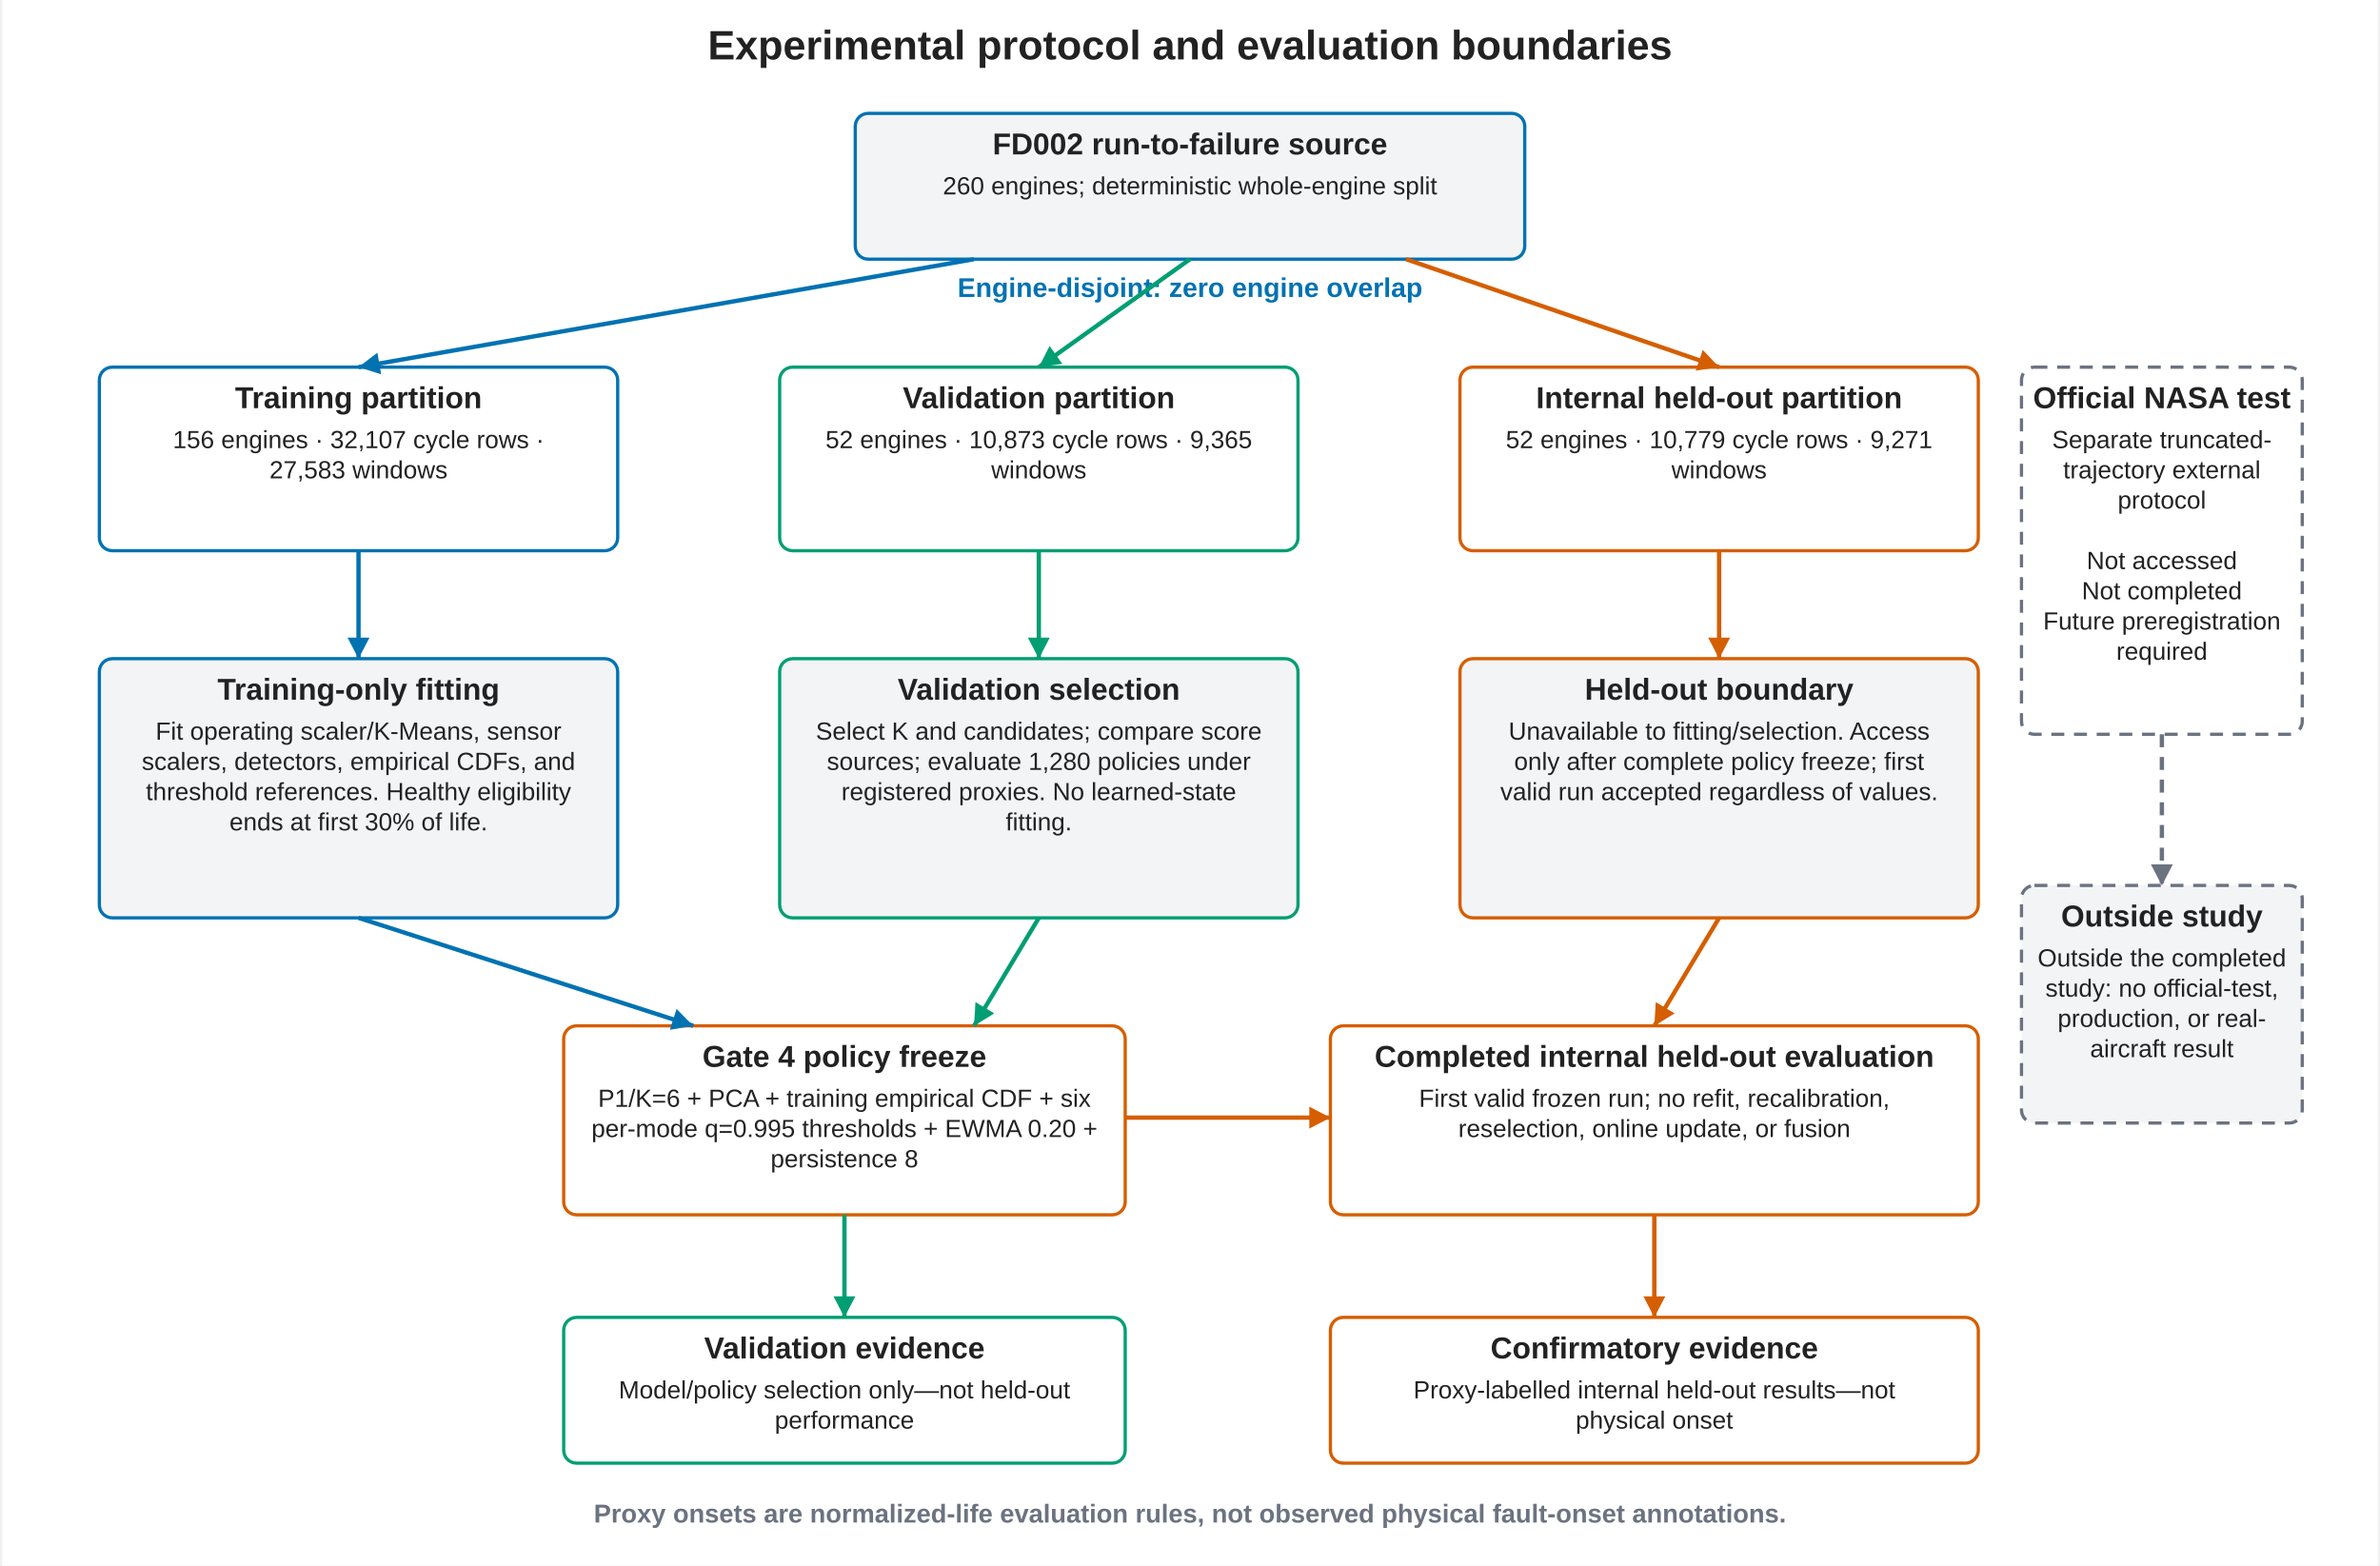
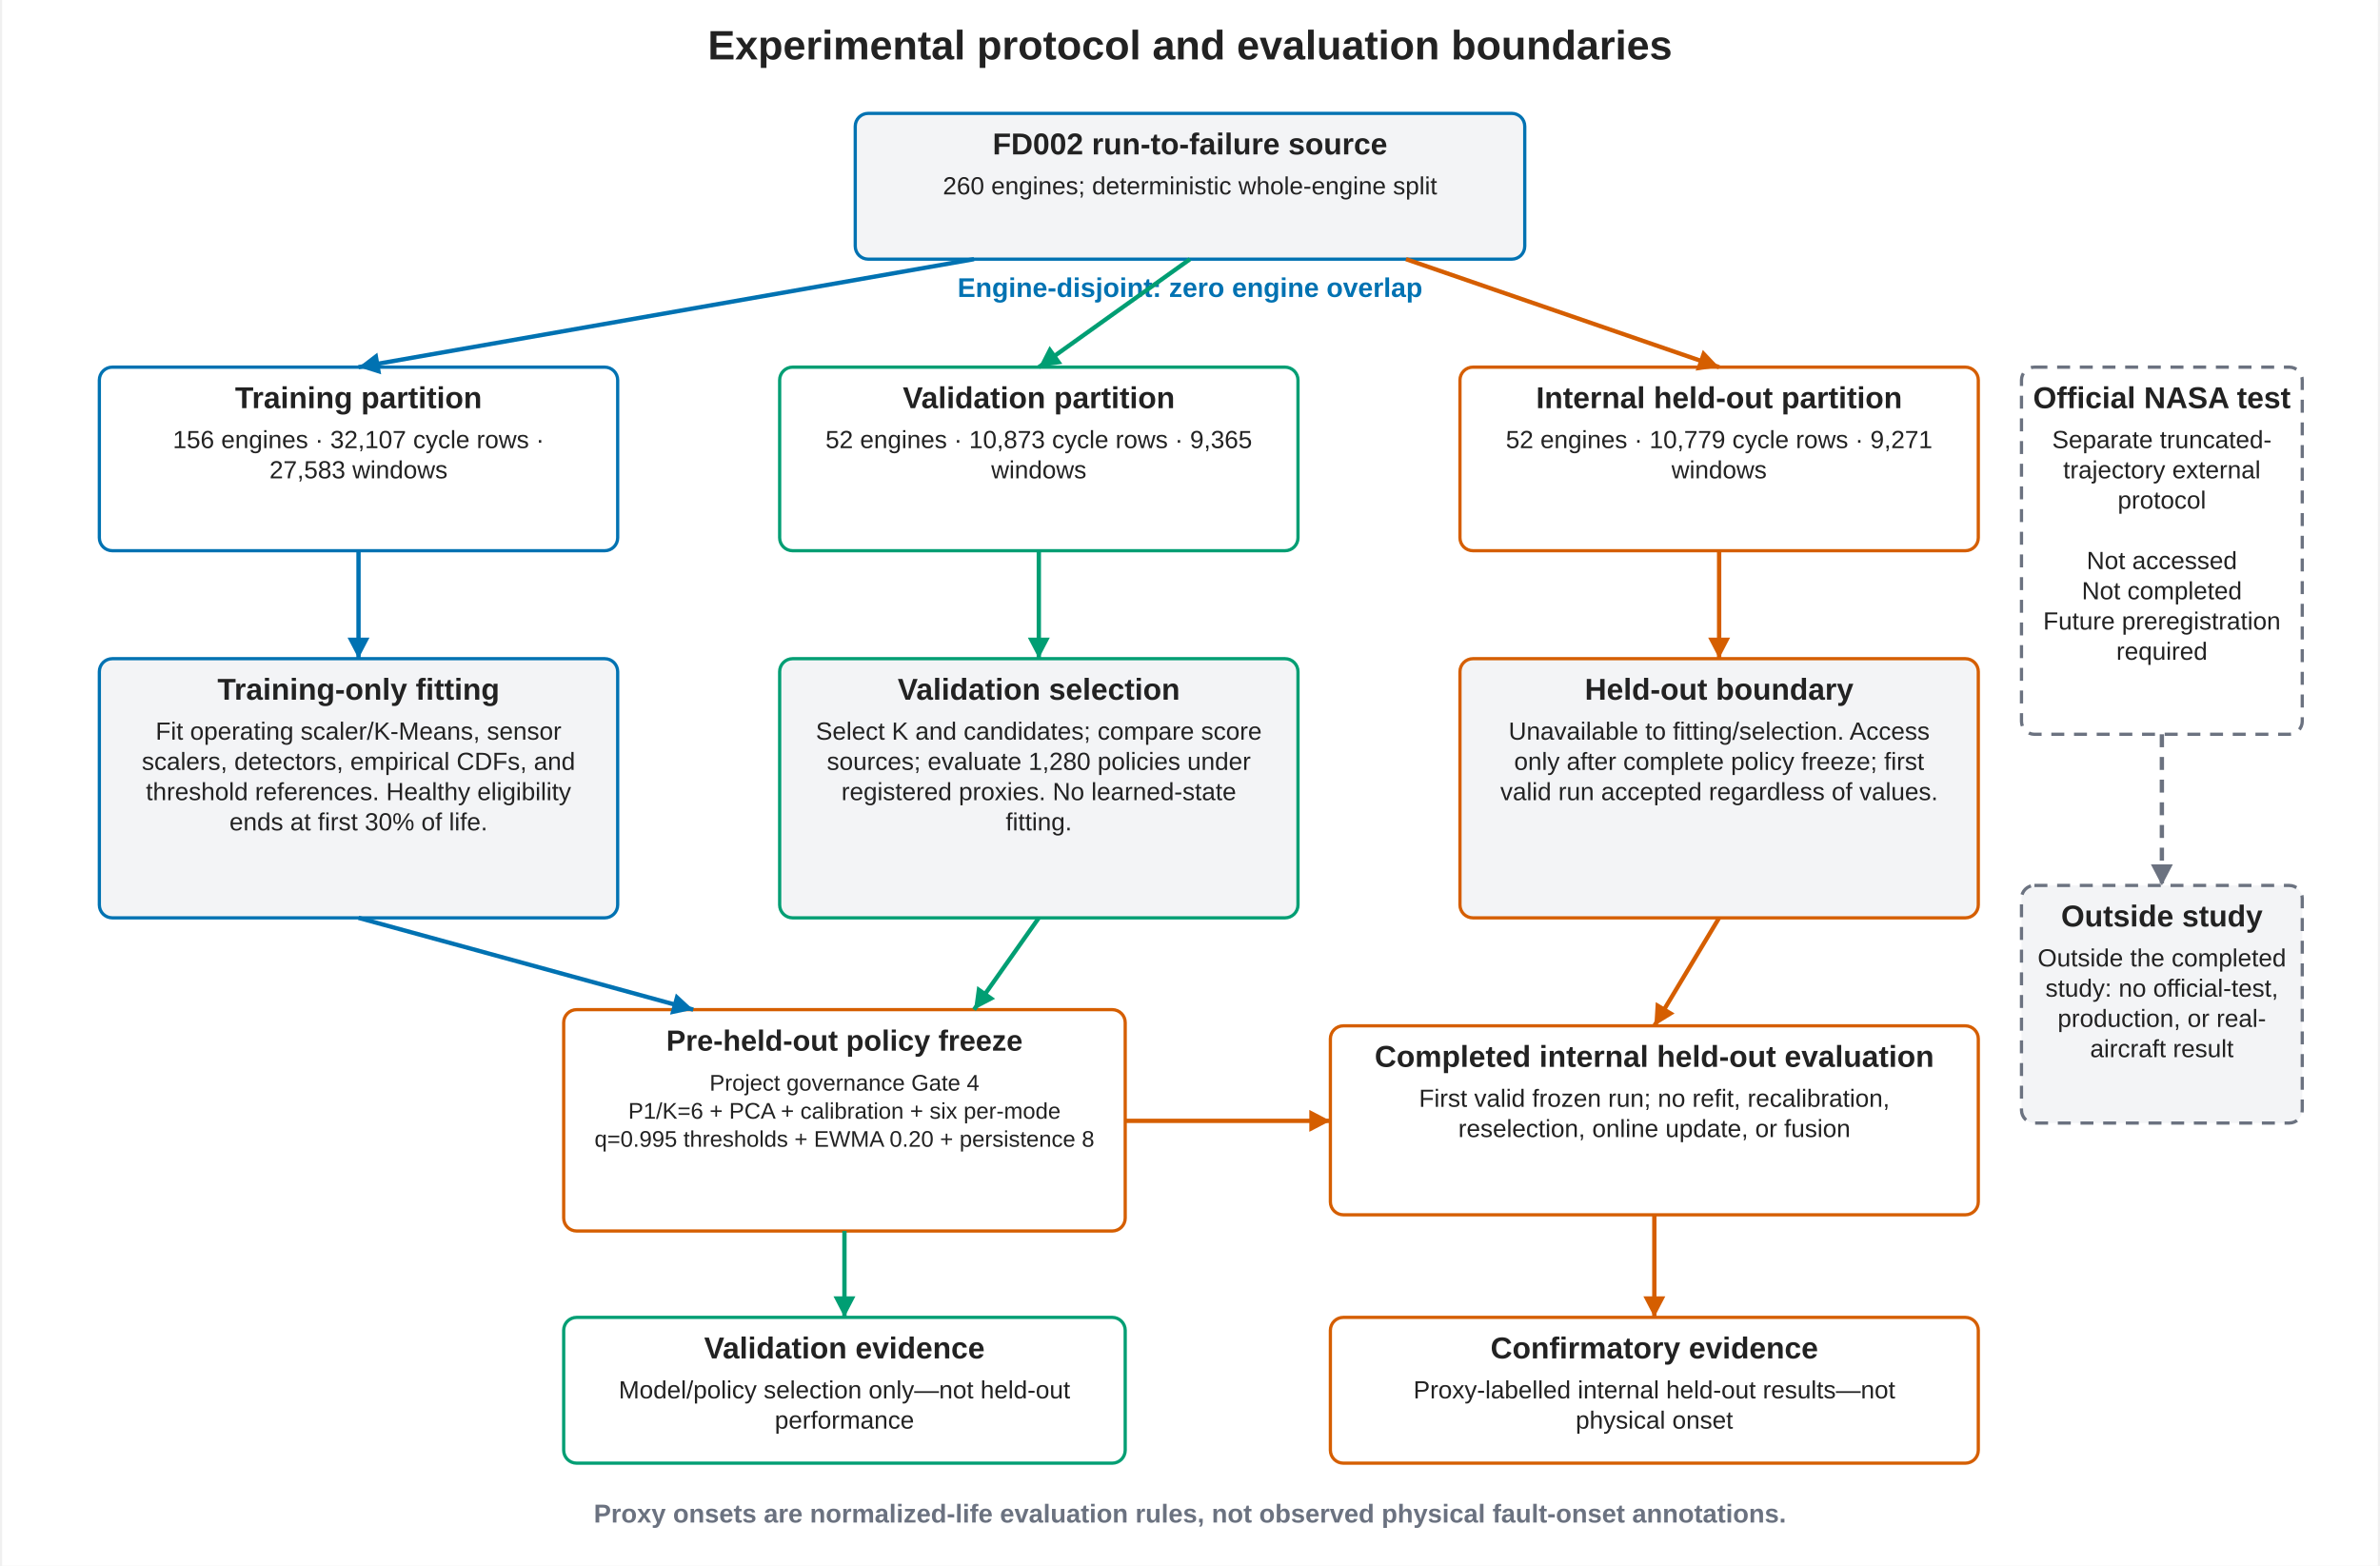
<svg xmlns="http://www.w3.org/2000/svg" width="190mm" height="125mm" viewBox="0 0 2200 1450" role="img" aria-labelledby="title desc">
  <style>text{font-family:Arial,Helvetica,sans-serif} .dash{stroke-dasharray:12 9}</style>
  <rect x="0" y="0" width="2200" height="1450" rx="0" fill="#FFFFFF" stroke="#FFFFFF" stroke-width="0" />
  <text x="1100.0" y="55" font-size="38" font-weight="600" text-anchor="middle" fill="#222222">Experimental protocol and evaluation boundaries</text>
  <rect x="790" y="105" width="620" height="135" rx="12" fill="#F3F4F6" stroke="#0072B2" stroke-width="3" />
  <text x="1100.0" y="143" font-size="28" font-weight="600" text-anchor="middle" fill="#222222">FD002 run-to-failure source</text>
  <text x="1100.0" y="180" font-size="23" font-weight="400" text-anchor="middle" fill="#222222">260 engines; deterministic whole-engine split</text>
  <text x="1100.0" y="275" font-size="25" font-weight="600" text-anchor="middle" fill="#0072B2">Engine-disjoint: zero engine overlap</text>
  <rect x="90" y="340" width="480" height="170" rx="12" fill="#FFFFFF" stroke="#0072B2" stroke-width="3" />
  <text x="330.0" y="378" font-size="28" font-weight="600" text-anchor="middle" fill="#222222">Training partition</text>
  <text x="330.0" y="415" font-size="23" font-weight="400" text-anchor="middle" fill="#222222">156 engines · 32,107 cycle rows ·</text>
  <text x="330.0" y="443" font-size="23" font-weight="400" text-anchor="middle" fill="#222222">27,583 windows</text>
  <rect x="720" y="340" width="480" height="170" rx="12" fill="#FFFFFF" stroke="#009E73" stroke-width="3" />
  <text x="960.0" y="378" font-size="28" font-weight="600" text-anchor="middle" fill="#222222">Validation partition</text>
  <text x="960.0" y="415" font-size="23" font-weight="400" text-anchor="middle" fill="#222222">52 engines · 10,873 cycle rows · 9,365</text>
  <text x="960.0" y="443" font-size="23" font-weight="400" text-anchor="middle" fill="#222222">windows</text>
  <rect x="1350" y="340" width="480" height="170" rx="12" fill="#FFFFFF" stroke="#D55E00" stroke-width="3" />
  <text x="1590.0" y="378" font-size="28" font-weight="600" text-anchor="middle" fill="#222222">Internal held-out partition</text>
  <text x="1590.0" y="415" font-size="23" font-weight="400" text-anchor="middle" fill="#222222">52 engines · 10,779 cycle rows · 9,271</text>
  <text x="1590.0" y="443" font-size="23" font-weight="400" text-anchor="middle" fill="#222222">windows</text>
  <line x1="900.0" y1="240.0" x2="330.0" y2="340.0" stroke="#0072B2" stroke-width="4" />
  <polygon points="330.0,340.0 347.465,326.622 350.976,346.634" fill="#0072B2" />
  <line x1="1100.0" y1="240.0" x2="960.0" y2="340.0" stroke="#009E73" stroke-width="4" />
  <polygon points="960.0,340.0 969.974,320.391 981.784,336.925" fill="#009E73" />
  <line x1="1300.0" y1="240.0" x2="1590.0" y2="340.0" stroke="#D55E00" stroke-width="4" />
  <polygon points="1590.0,340.0 1568.24,343.243 1574.864,324.034" fill="#D55E00" />
  <rect x="90" y="610" width="480" height="240" rx="12" fill="#F3F4F6" stroke="#0072B2" stroke-width="3" />
  <text x="330.0" y="648" font-size="28" font-weight="600" text-anchor="middle" fill="#222222">Training-only fitting</text>
  <text x="330.0" y="685" font-size="23" font-weight="400" text-anchor="middle" fill="#222222">Fit operating scaler/K-Means, sensor</text>
  <text x="330.0" y="713" font-size="23" font-weight="400" text-anchor="middle" fill="#222222">scalers, detectors, empirical CDFs, and</text>
  <text x="330.0" y="741" font-size="23" font-weight="400" text-anchor="middle" fill="#222222">threshold references. Healthy eligibility</text>
  <text x="330.0" y="769" font-size="23" font-weight="400" text-anchor="middle" fill="#222222">ends at first 30% of life.</text>
  <rect x="720" y="610" width="480" height="240" rx="12" fill="#F3F4F6" stroke="#009E73" stroke-width="3" />
  <text x="960.0" y="648" font-size="28" font-weight="600" text-anchor="middle" fill="#222222">Validation selection</text>
  <text x="960.0" y="685" font-size="23" font-weight="400" text-anchor="middle" fill="#222222">Select K and candidates; compare score</text>
  <text x="960.0" y="713" font-size="23" font-weight="400" text-anchor="middle" fill="#222222">sources; evaluate 1,280 policies under</text>
  <text x="960.0" y="741" font-size="23" font-weight="400" text-anchor="middle" fill="#222222">registered proxies. No learned-state</text>
  <text x="960.0" y="769" font-size="23" font-weight="400" text-anchor="middle" fill="#222222">fitting.</text>
  <rect x="1350" y="610" width="480" height="240" rx="12" fill="#F3F4F6" stroke="#D55E00" stroke-width="3" />
  <text x="1590.0" y="648" font-size="28" font-weight="600" text-anchor="middle" fill="#222222">Held-out boundary</text>
  <text x="1590.0" y="685" font-size="23" font-weight="400" text-anchor="middle" fill="#222222">Unavailable to fitting/selection. Access</text>
  <text x="1590.0" y="713" font-size="23" font-weight="400" text-anchor="middle" fill="#222222">only after complete policy freeze; first</text>
  <text x="1590.0" y="741" font-size="23" font-weight="400" text-anchor="middle" fill="#222222">valid run accepted regardless of values.</text>
  <line x1="330.0" y1="510.0" x2="330.0" y2="610.0" stroke="#0072B2" stroke-width="4" />
  <polygon points="330.0,610.0 319.841,590.486 340.159,590.486" fill="#0072B2" />
  <line x1="960.0" y1="510.0" x2="960.0" y2="610.0" stroke="#009E73" stroke-width="4" />
  <polygon points="960.0,610.0 949.841,590.486 970.159,590.486" fill="#009E73" />
  <line x1="1590.0" y1="510.0" x2="1590.0" y2="610.0" stroke="#D55E00" stroke-width="4" />
  <polygon points="1590.0,610.0 1579.841,590.486 1600.159,590.486" fill="#D55E00" />
-   <rect x="520" y="950" width="520" height="175" rx="12" fill="#FFFFFF" stroke="#D55E00" stroke-width="3" />
-   <text x="780.0" y="988" font-size="28" font-weight="600" text-anchor="middle" fill="#222222">Gate 4 policy freeze</text>
-   <text x="780.0" y="1025" font-size="23" font-weight="400" text-anchor="middle" fill="#222222">P1/K=6 + PCA + training empirical CDF + six</text>
-   <text x="780.0" y="1053" font-size="23" font-weight="400" text-anchor="middle" fill="#222222">per-mode q=0.995 thresholds + EWMA 0.20 +</text>
-   <text x="780.0" y="1081" font-size="23" font-weight="400" text-anchor="middle" fill="#222222">persistence 8</text>
-   <line x1="330.0" y1="850.0" x2="640.0" y2="950.0" stroke="#0072B2" stroke-width="4" />
-   <polygon points="640.0,950.0 618.31,953.678 624.547,934.341" fill="#0072B2" />
-   <line x1="960.0" y1="850.0" x2="900.0" y2="950.0" stroke="#009E73" stroke-width="4" />
-   <polygon points="900.0,950.0 901.328,928.04 918.751,938.494" fill="#009E73" />
+   <rect x="520" y="935" width="520" height="205" rx="12" fill="#FFFFFF" stroke="#D55E00" stroke-width="3" />
+   <text x="780.0" y="973" font-size="27" font-weight="600" text-anchor="middle" fill="#222222">Pre-held-out policy freeze</text>
+   <text x="780.0" y="1010" font-size="21" font-weight="400" text-anchor="middle" fill="#222222">Project governance Gate 4</text>
+   <text x="780.0" y="1036" font-size="21" font-weight="400" text-anchor="middle" fill="#222222">P1/K=6 + PCA + calibration + six per-mode</text>
+   <text x="780.0" y="1062" font-size="21" font-weight="400" text-anchor="middle" fill="#222222">q=0.995 thresholds + EWMA 0.20 + persistence 8</text>
+   <line x1="330.0" y1="850.0" x2="640.0" y2="935.0" stroke="#0072B2" stroke-width="4" />
+   <polygon points="640.0,935.0 618.494,939.637 623.867,920.042" fill="#0072B2" />
+   <line x1="960.0" y1="850.0" x2="900.0" y2="935.0" stroke="#009E73" stroke-width="4" />
+   <polygon points="900.0,935.0 902.954,913.199 919.553,924.916" fill="#009E73" />
  <rect x="1230" y="950" width="600" height="175" rx="12" fill="#FFFFFF" stroke="#D55E00" stroke-width="3" />
  <text x="1530.0" y="988" font-size="28" font-weight="600" text-anchor="middle" fill="#222222">Completed internal held-out evaluation</text>
  <text x="1530.0" y="1025" font-size="23" font-weight="400" text-anchor="middle" fill="#222222">First valid frozen run; no refit, recalibration,</text>
  <text x="1530.0" y="1053" font-size="23" font-weight="400" text-anchor="middle" fill="#222222">reselection, online update, or fusion</text>
-   <line x1="1040.0" y1="1035.0" x2="1230.0" y2="1035.0" stroke="#D55E00" stroke-width="4" />
-   <polygon points="1230.0,1035.0 1210.486,1045.159 1210.486,1024.841" fill="#D55E00" />
+   <line x1="1040.0" y1="1038.0" x2="1230.0" y2="1038.0" stroke="#D55E00" stroke-width="4" />
+   <polygon points="1230.0,1038.0 1210.486,1048.159 1210.486,1027.841" fill="#D55E00" />
  <line x1="1590.0" y1="850.0" x2="1530.0" y2="950.0" stroke="#D55E00" stroke-width="4" />
  <polygon points="1530.0,950.0 1531.328,928.04 1548.751,938.494" fill="#D55E00" />
  <rect x="520" y="1220" width="520" height="135" rx="12" fill="#FFFFFF" stroke="#009E73" stroke-width="3" />
  <text x="780.0" y="1258" font-size="28" font-weight="600" text-anchor="middle" fill="#222222">Validation evidence</text>
  <text x="780.0" y="1295" font-size="23" font-weight="400" text-anchor="middle" fill="#222222">Model/policy selection only—not held-out</text>
  <text x="780.0" y="1323" font-size="23" font-weight="400" text-anchor="middle" fill="#222222">performance</text>
  <rect x="1230" y="1220" width="600" height="135" rx="12" fill="#FFFFFF" stroke="#D55E00" stroke-width="3" />
  <text x="1530.0" y="1258" font-size="28" font-weight="600" text-anchor="middle" fill="#222222">Confirmatory evidence</text>
  <text x="1530.0" y="1295" font-size="23" font-weight="400" text-anchor="middle" fill="#222222">Proxy-labelled internal held-out results—not</text>
  <text x="1530.0" y="1323" font-size="23" font-weight="400" text-anchor="middle" fill="#222222">physical onset</text>
-   <line x1="780.0" y1="1125.0" x2="780.0" y2="1220.0" stroke="#009E73" stroke-width="4" />
+   <line x1="780.0" y1="1140.0" x2="780.0" y2="1220.0" stroke="#009E73" stroke-width="4" />
  <polygon points="780.0,1220.0 769.841,1200.486 790.159,1200.486" fill="#009E73" />
  <line x1="1530.0" y1="1125.0" x2="1530.0" y2="1220.0" stroke="#D55E00" stroke-width="4" />
  <polygon points="1530.0,1220.0 1519.841,1200.486 1540.159,1200.486" fill="#D55E00" />
  <rect x="1870" y="340" width="260" height="340" rx="12" fill="#FFFFFF" stroke="#6B7280" stroke-width="3" class="dash" />
  <text x="2000.0" y="378" font-size="28" font-weight="600" text-anchor="middle" fill="#222222">Official NASA test</text>
  <text x="2000.0" y="415" font-size="23" font-weight="400" text-anchor="middle" fill="#222222">Separate truncated-</text>
  <text x="2000.0" y="443" font-size="23" font-weight="400" text-anchor="middle" fill="#222222">trajectory external</text>
  <text x="2000.0" y="471" font-size="23" font-weight="400" text-anchor="middle" fill="#222222">protocol</text>
  <text x="2000.0" y="499" font-size="23" font-weight="400" text-anchor="middle" fill="#222222" />
  <text x="2000.0" y="527" font-size="23" font-weight="400" text-anchor="middle" fill="#222222">Not accessed</text>
  <text x="2000.0" y="555" font-size="23" font-weight="400" text-anchor="middle" fill="#222222">Not completed</text>
  <text x="2000.0" y="583" font-size="23" font-weight="400" text-anchor="middle" fill="#222222">Future preregistration</text>
  <text x="2000.0" y="611" font-size="23" font-weight="400" text-anchor="middle" fill="#222222">required</text>
  <rect x="1870" y="820" width="260" height="220" rx="12" fill="#F3F4F6" stroke="#6B7280" stroke-width="3" class="dash" />
  <text x="2000.0" y="858" font-size="28" font-weight="600" text-anchor="middle" fill="#222222">Outside study</text>
  <text x="2000.0" y="895" font-size="23" font-weight="400" text-anchor="middle" fill="#222222">Outside the completed</text>
  <text x="2000.0" y="923" font-size="23" font-weight="400" text-anchor="middle" fill="#222222">study: no official-test,</text>
  <text x="2000.0" y="951" font-size="23" font-weight="400" text-anchor="middle" fill="#222222">production, or real-</text>
  <text x="2000.0" y="979" font-size="23" font-weight="400" text-anchor="middle" fill="#222222">aircraft result</text>
  <line x1="2000.0" y1="680.0" x2="2000.0" y2="820.0" stroke="#6B7280" stroke-width="4" class="dash" />
  <polygon points="2000.0,820.0 1989.841,800.486 2010.159,800.486" fill="#6B7280" />
  <text x="1100.0" y="1410" font-size="24" font-weight="600" text-anchor="middle" fill="#6B7280">Proxy onsets are normalized-life evaluation rules, not observed physical fault-onset annotations.</text>
</svg>
